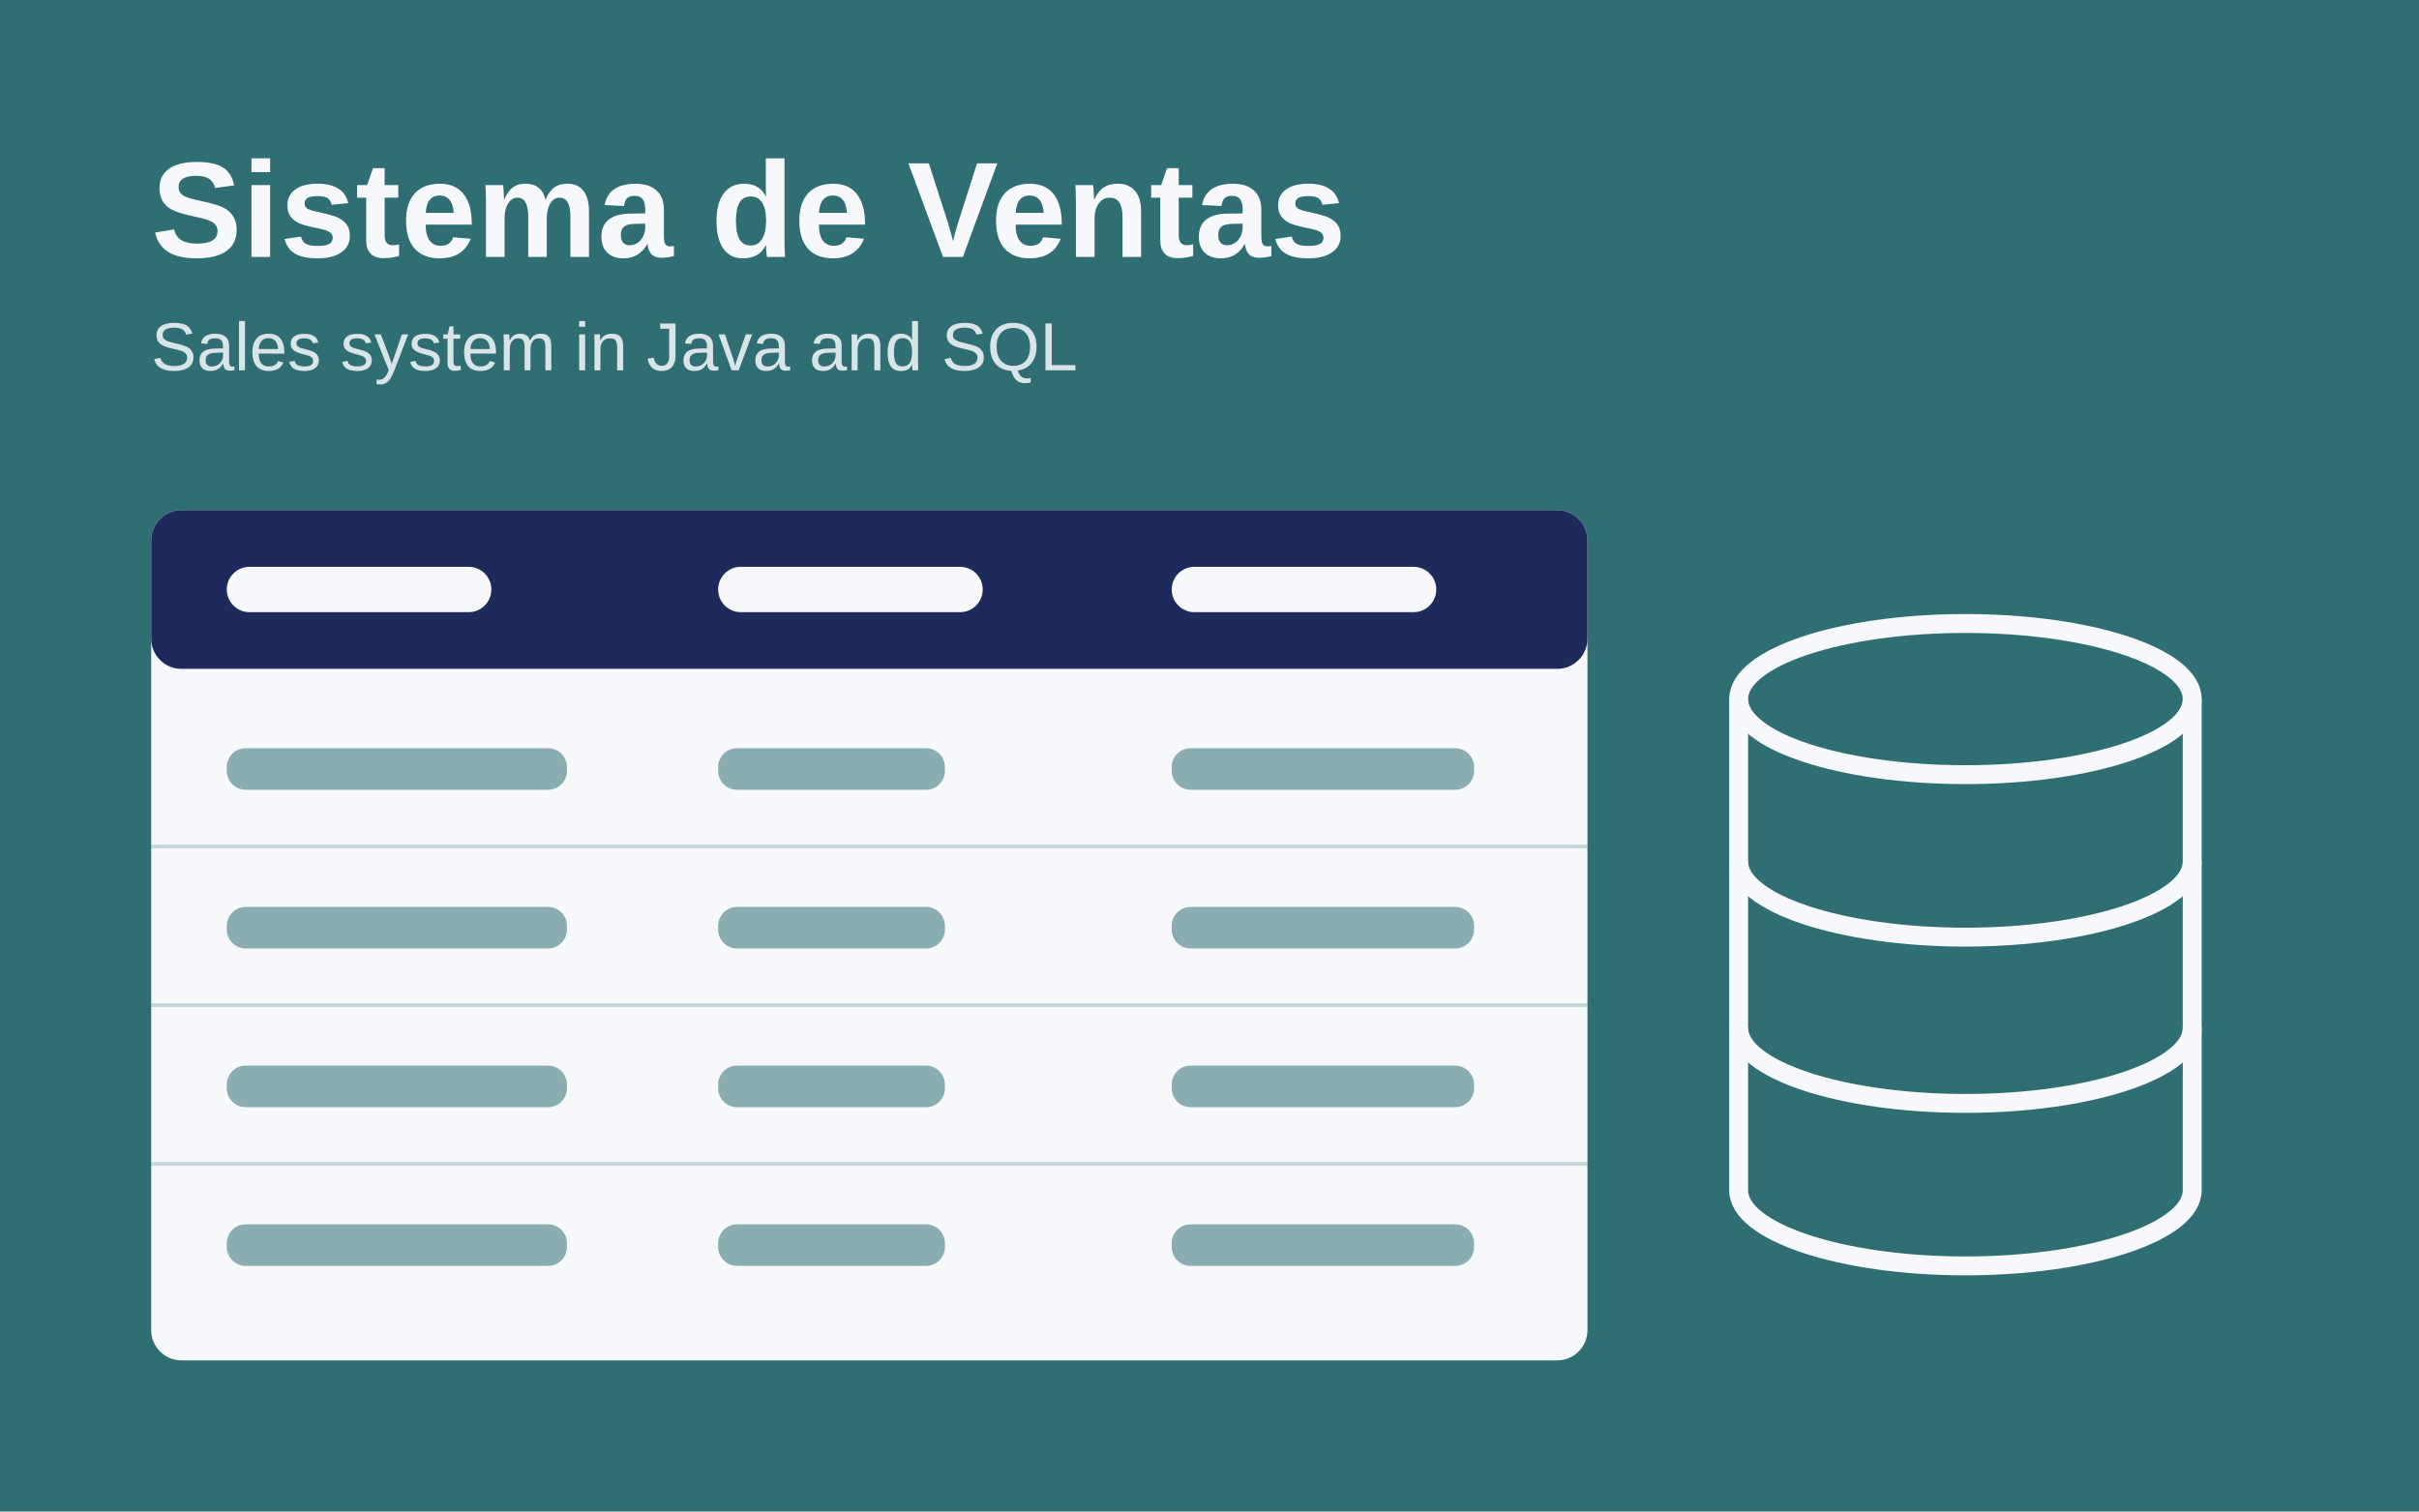
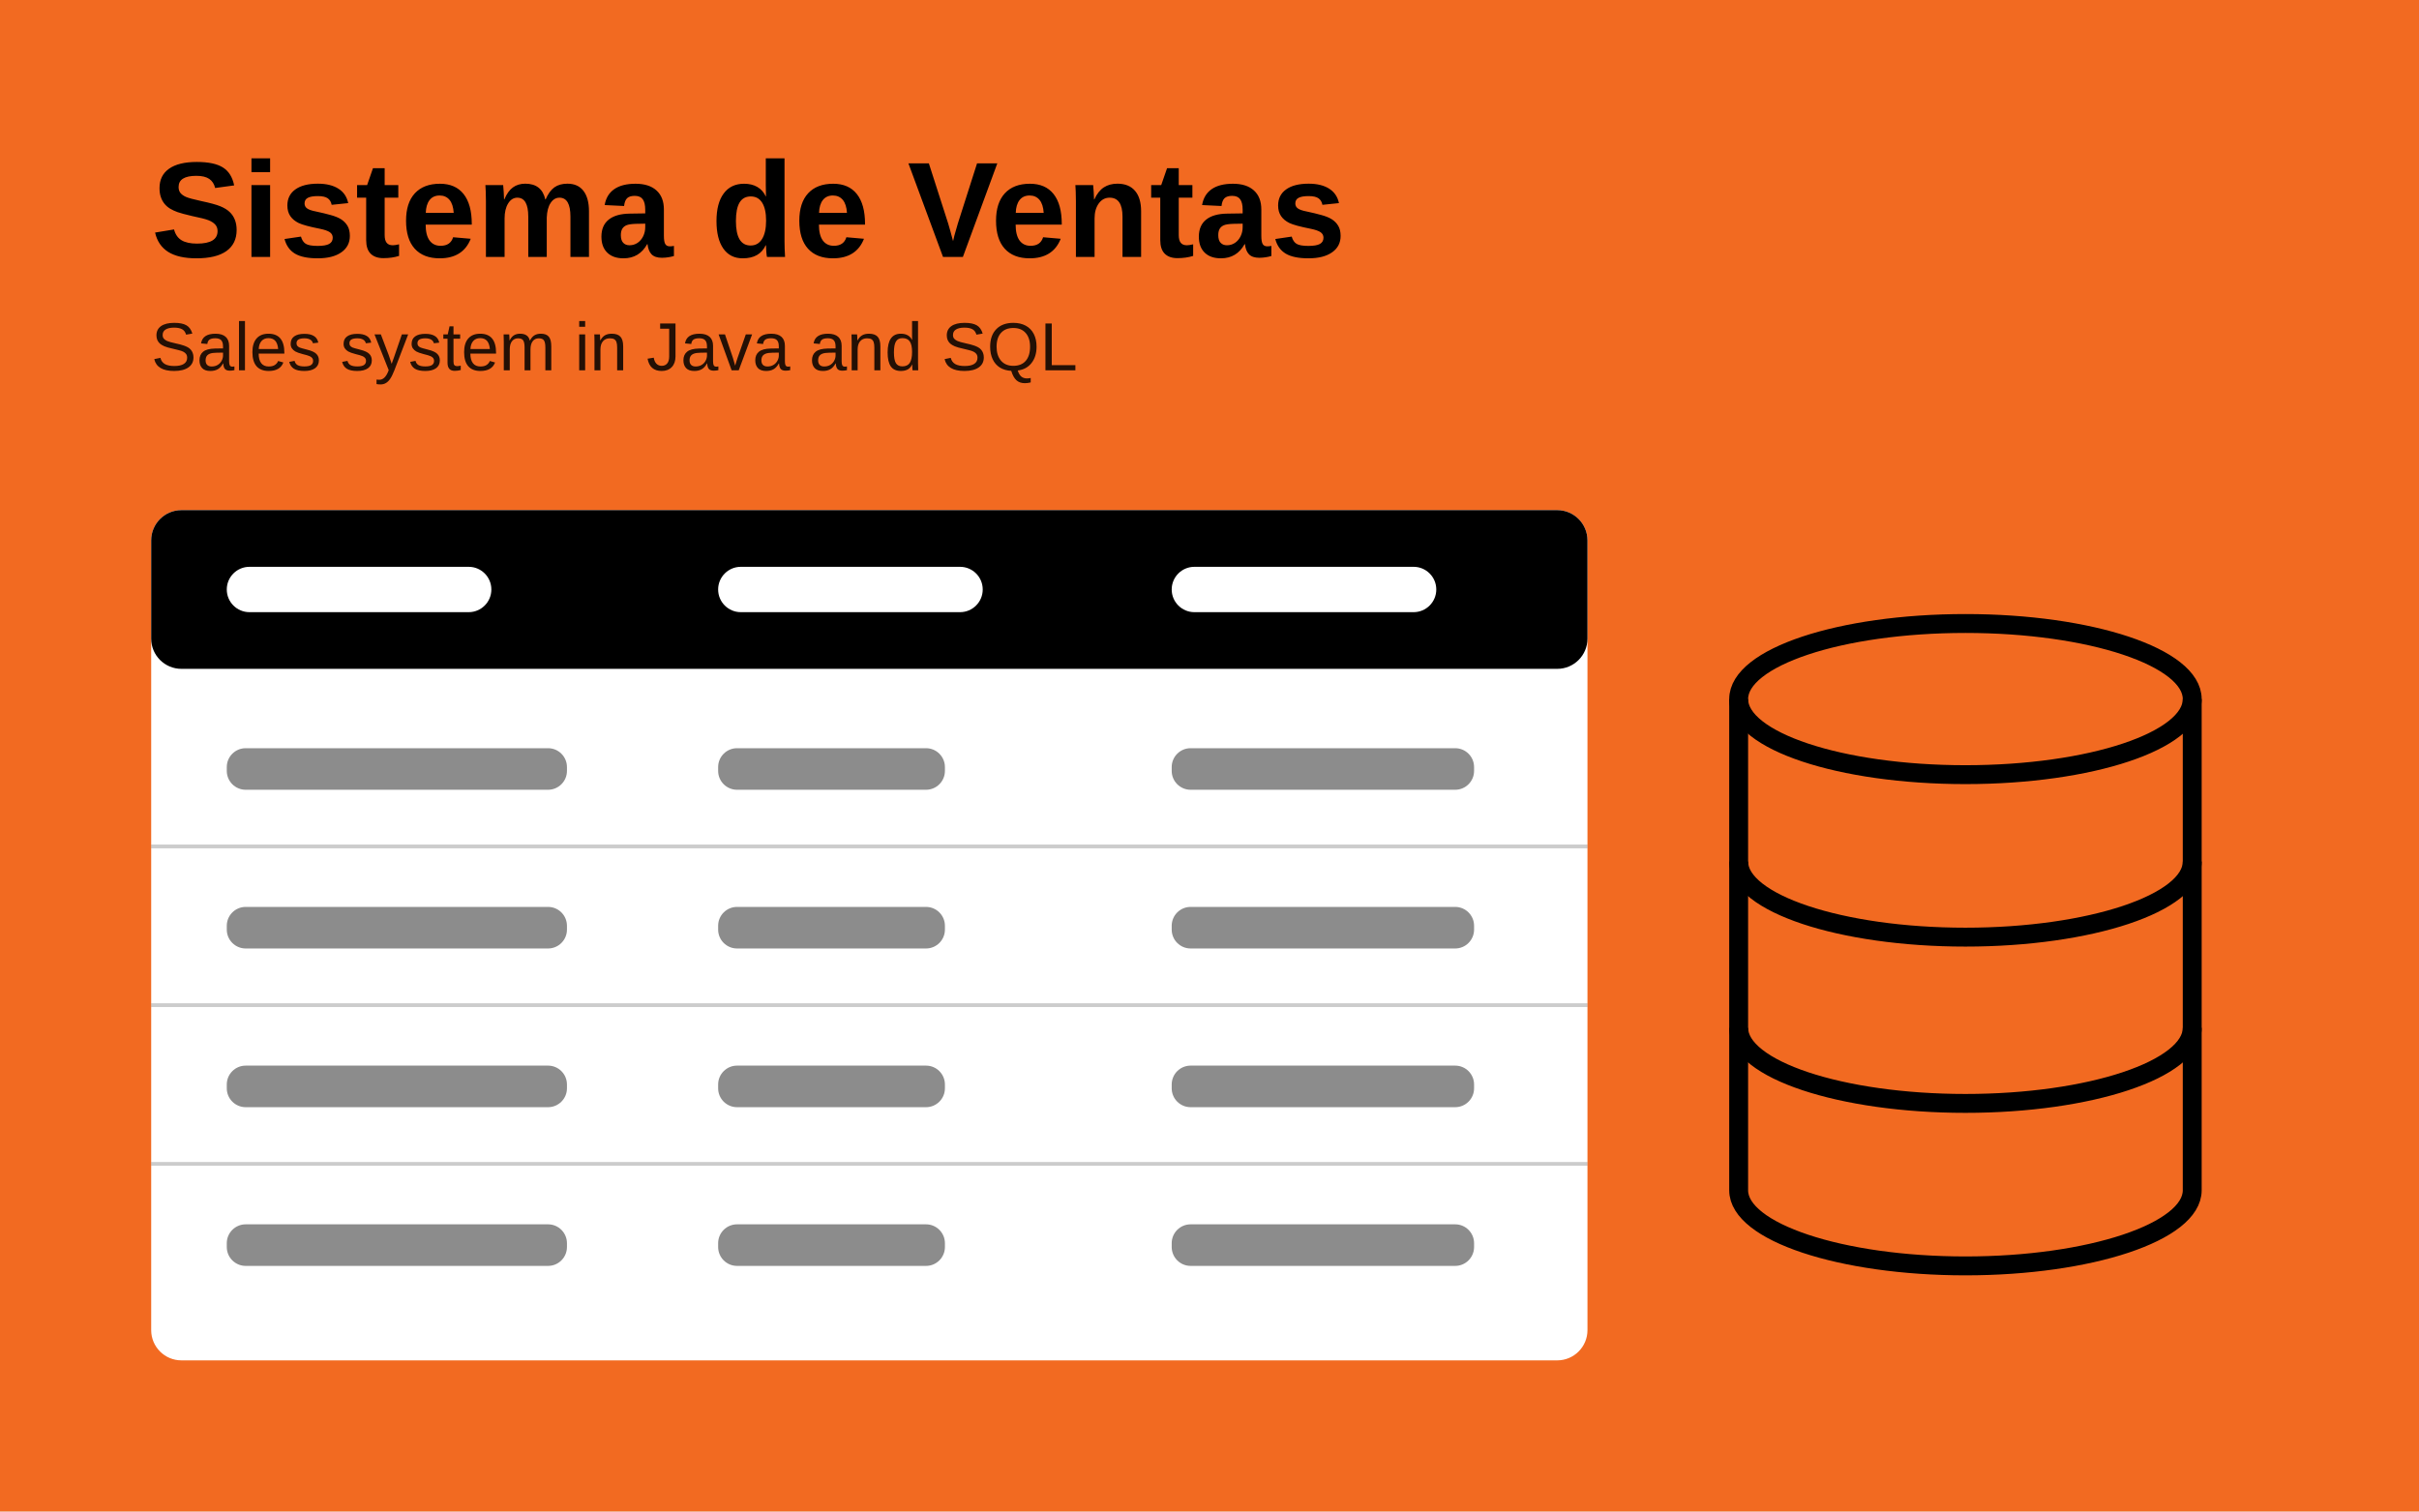
<svg xmlns="http://www.w3.org/2000/svg" viewBox="0 0 640 400">
-   <rect width="640" height="400" fill="#2F6F73" />
-   <text x="40" y="68" font-family="Arial, sans-serif" font-weight="700" font-size="36" fill="#F7F8FC">Sistema de Ventas</text>
-   <text x="40" y="98" font-family="Arial, sans-serif" font-size="18" fill="#F7F8FC" opacity="0.85">Sales system in Java and SQL</text>
-   <rect x="40" y="135" width="380" height="225" rx="8" fill="#F7F8FC" />
-   <rect x="40" y="135" width="380" height="42" rx="8" fill="#1F2A5C" />
-   <rect x="60" y="150" width="70" height="12" rx="6" fill="#F7F8FC" />
-   <rect x="190" y="150" width="70" height="12" rx="6" fill="#F7F8FC" />
-   <rect x="310" y="150" width="70" height="12" rx="6" fill="#F7F8FC" />
-   <rect x="60" y="198" width="90" height="11" rx="5" fill="#2F6F73" opacity="0.55" />
-   <rect x="190" y="198" width="60" height="11" rx="5" fill="#2F6F73" opacity="0.55" />
-   <rect x="310" y="198" width="80" height="11" rx="5" fill="#2F6F73" opacity="0.55" />
-   <path d="M40 224H420" stroke="#2F6F73" opacity="0.25" />
-   <rect x="60" y="240" width="90" height="11" rx="5" fill="#2F6F73" opacity="0.55" />
-   <rect x="190" y="240" width="60" height="11" rx="5" fill="#2F6F73" opacity="0.55" />
-   <rect x="310" y="240" width="80" height="11" rx="5" fill="#2F6F73" opacity="0.55" />
-   <path d="M40 266H420" stroke="#2F6F73" opacity="0.25" />
-   <rect x="60" y="282" width="90" height="11" rx="5" fill="#2F6F73" opacity="0.55" />
-   <rect x="190" y="282" width="60" height="11" rx="5" fill="#2F6F73" opacity="0.55" />
-   <rect x="310" y="282" width="80" height="11" rx="5" fill="#2F6F73" opacity="0.55" />
-   <path d="M40 308H420" stroke="#2F6F73" opacity="0.25" />
-   <rect x="60" y="324" width="90" height="11" rx="5" fill="#2F6F73" opacity="0.55" />
-   <rect x="190" y="324" width="60" height="11" rx="5" fill="#2F6F73" opacity="0.55" />
-   <rect x="310" y="324" width="80" height="11" rx="5" fill="#2F6F73" opacity="0.55" />
-   <g fill="none" stroke="#F7F8FC" stroke-width="5">
+   <rect width="640" height="400" fill="#F26A21" />
+   <text x="40" y="68" font-family="Arial, sans-serif" font-weight="700" font-size="36" fill="#000000">Sistema de Ventas</text>
+   <text x="40" y="98" font-family="Arial, sans-serif" font-size="18" fill="#000000" opacity="0.85">Sales system in Java and SQL</text>
+   <rect x="40" y="135" width="380" height="225" rx="8" fill="#FFFFFF" />
+   <rect x="40" y="135" width="380" height="42" rx="8" fill="#000000" />
+   <rect x="60" y="150" width="70" height="12" rx="6" fill="#FFFFFF" />
+   <rect x="190" y="150" width="70" height="12" rx="6" fill="#FFFFFF" />
+   <rect x="310" y="150" width="70" height="12" rx="6" fill="#FFFFFF" />
+   <rect x="60" y="198" width="90" height="11" rx="5" fill="#000000" opacity="0.45" />
+   <rect x="190" y="198" width="60" height="11" rx="5" fill="#000000" opacity="0.45" />
+   <rect x="310" y="198" width="80" height="11" rx="5" fill="#000000" opacity="0.45" />
+   <path d="M40 224H420" stroke="#000000" opacity="0.2" />
+   <rect x="60" y="240" width="90" height="11" rx="5" fill="#000000" opacity="0.45" />
+   <rect x="190" y="240" width="60" height="11" rx="5" fill="#000000" opacity="0.45" />
+   <rect x="310" y="240" width="80" height="11" rx="5" fill="#000000" opacity="0.45" />
+   <path d="M40 266H420" stroke="#000000" opacity="0.2" />
+   <rect x="60" y="282" width="90" height="11" rx="5" fill="#000000" opacity="0.45" />
+   <rect x="190" y="282" width="60" height="11" rx="5" fill="#000000" opacity="0.45" />
+   <rect x="310" y="282" width="80" height="11" rx="5" fill="#000000" opacity="0.45" />
+   <path d="M40 308H420" stroke="#000000" opacity="0.2" />
+   <rect x="60" y="324" width="90" height="11" rx="5" fill="#000000" opacity="0.45" />
+   <rect x="190" y="324" width="60" height="11" rx="5" fill="#000000" opacity="0.45" />
+   <rect x="310" y="324" width="80" height="11" rx="5" fill="#000000" opacity="0.45" />
+   <g fill="none" stroke="#000000" stroke-width="5">
    <ellipse cx="520" cy="185" rx="60" ry="20" />
    <path d="M460 185v130c0 11 27 20 60 20s60-9 60-20V185" />
    <path d="M460 228c0 11 27 20 60 20s60-9 60-20M460 272c0 11 27 20 60 20s60-9 60-20" />
  </g>
</svg>
